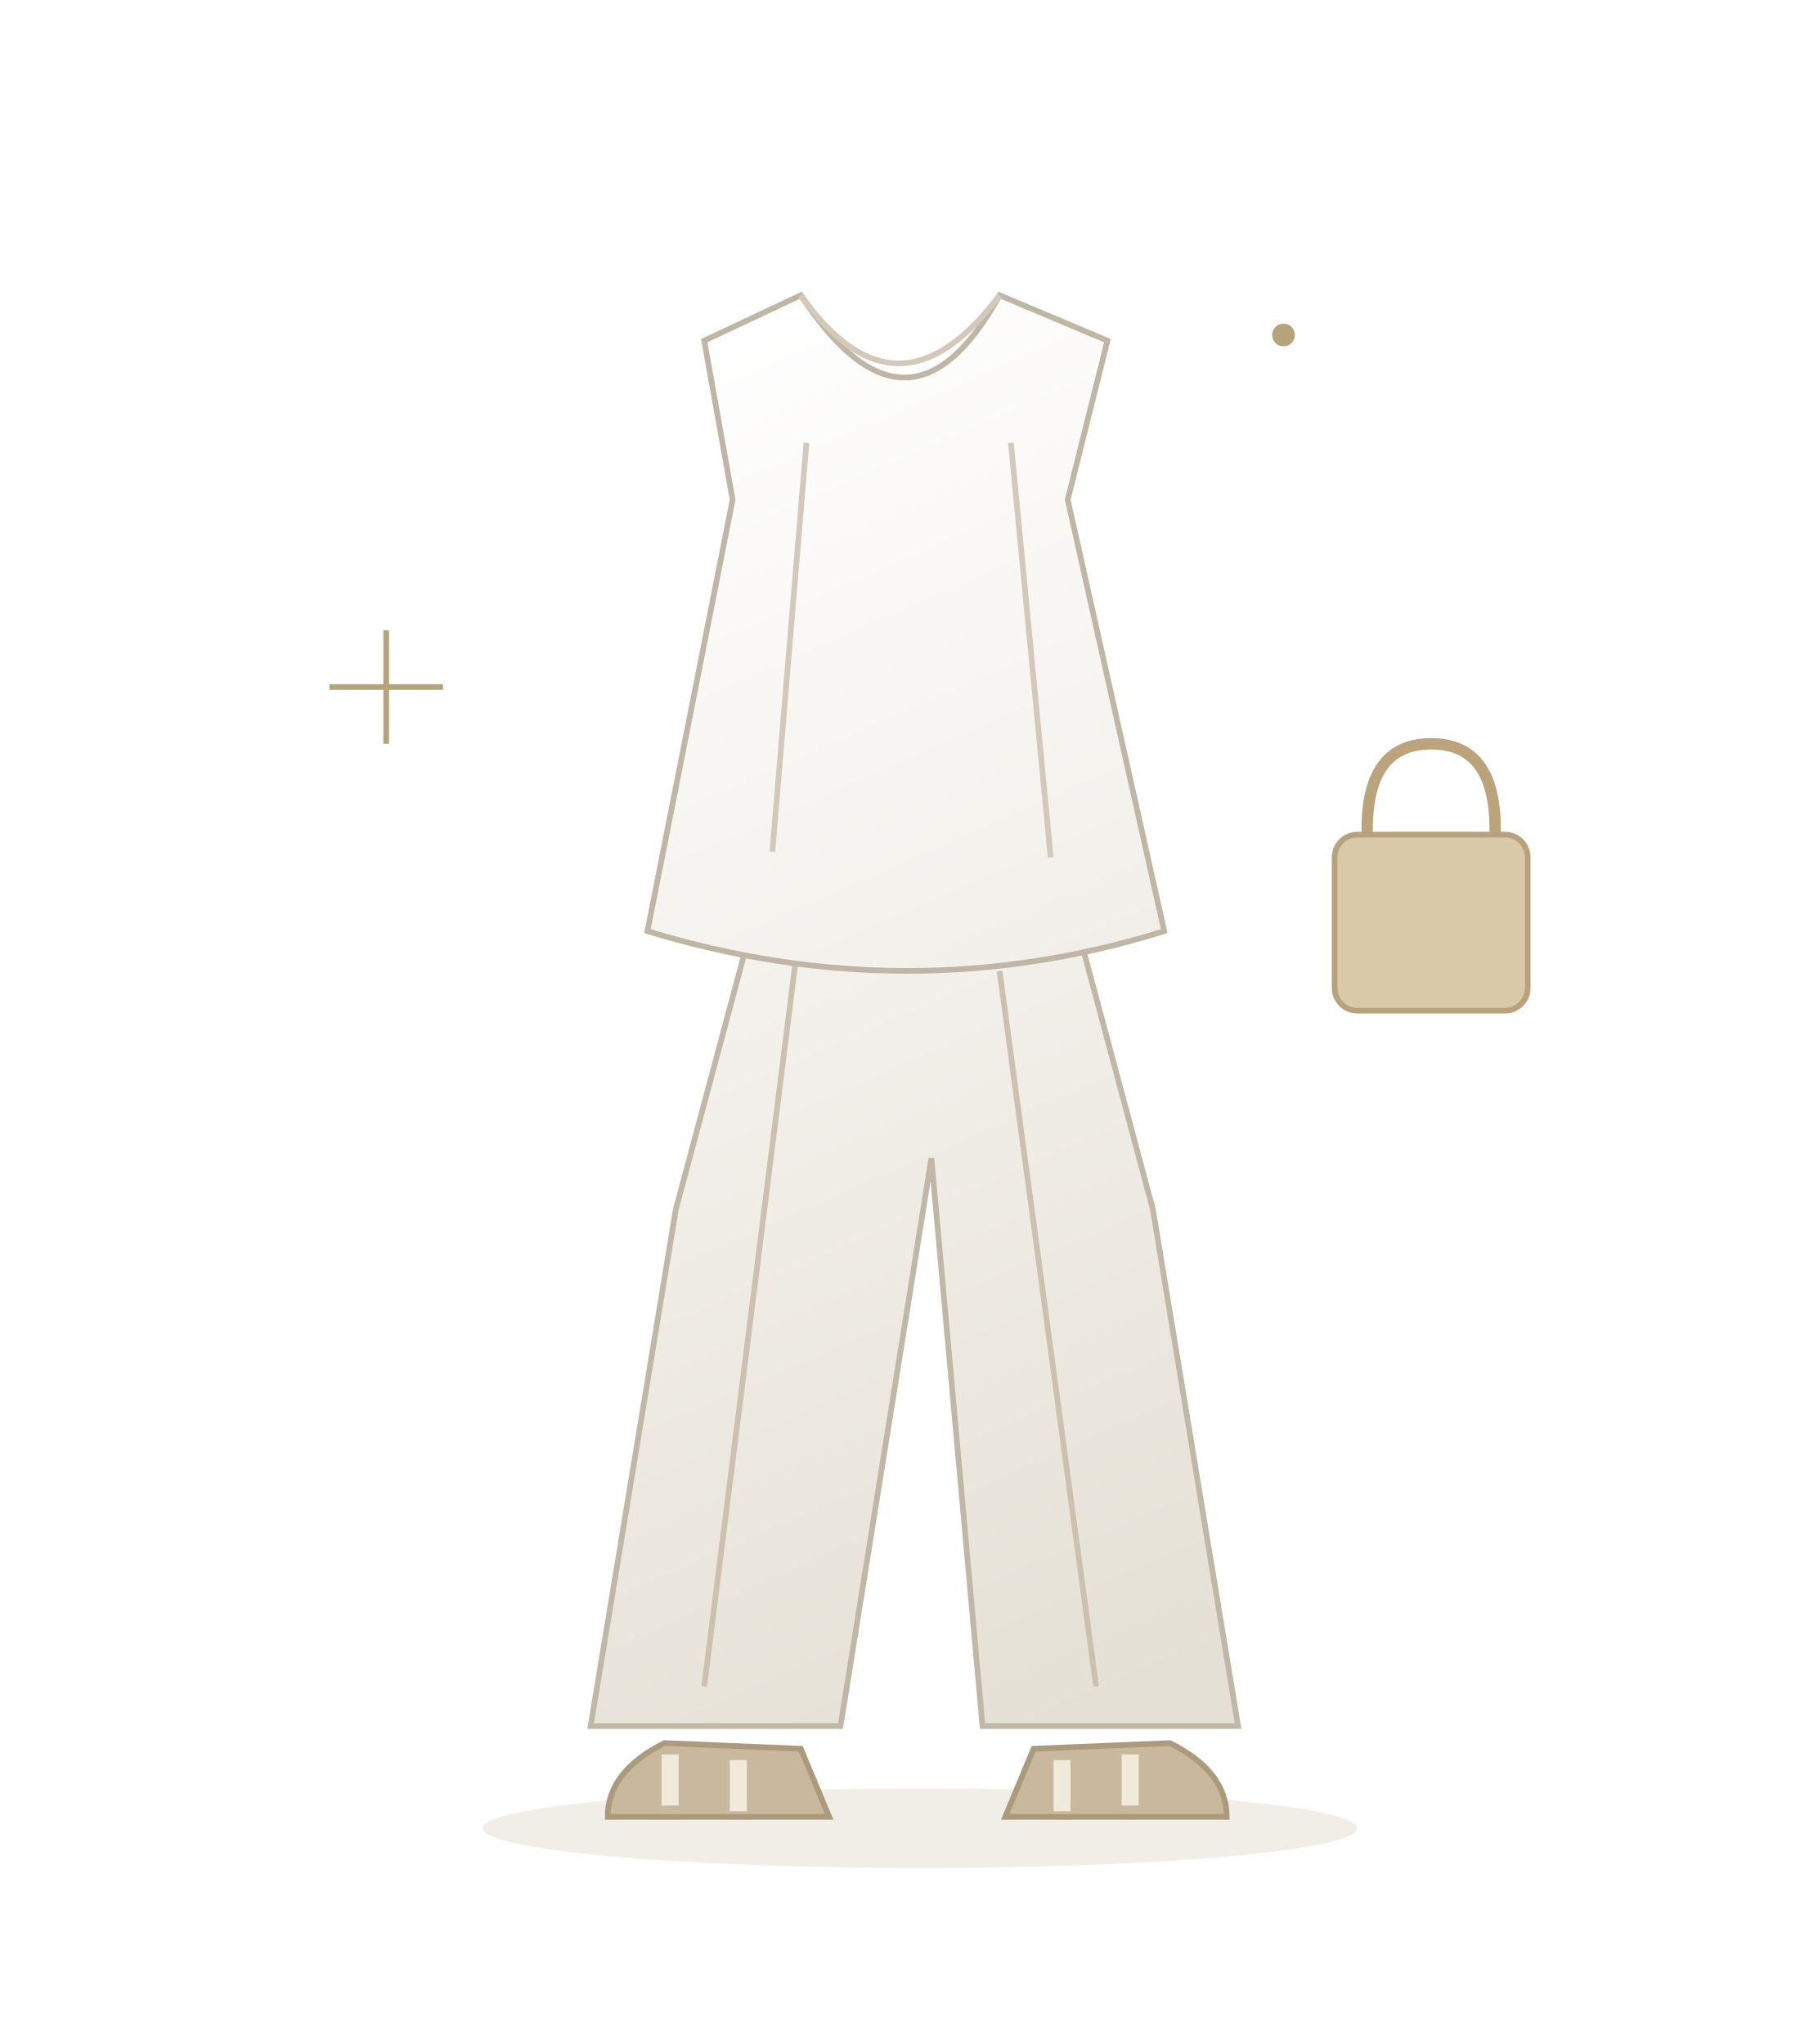
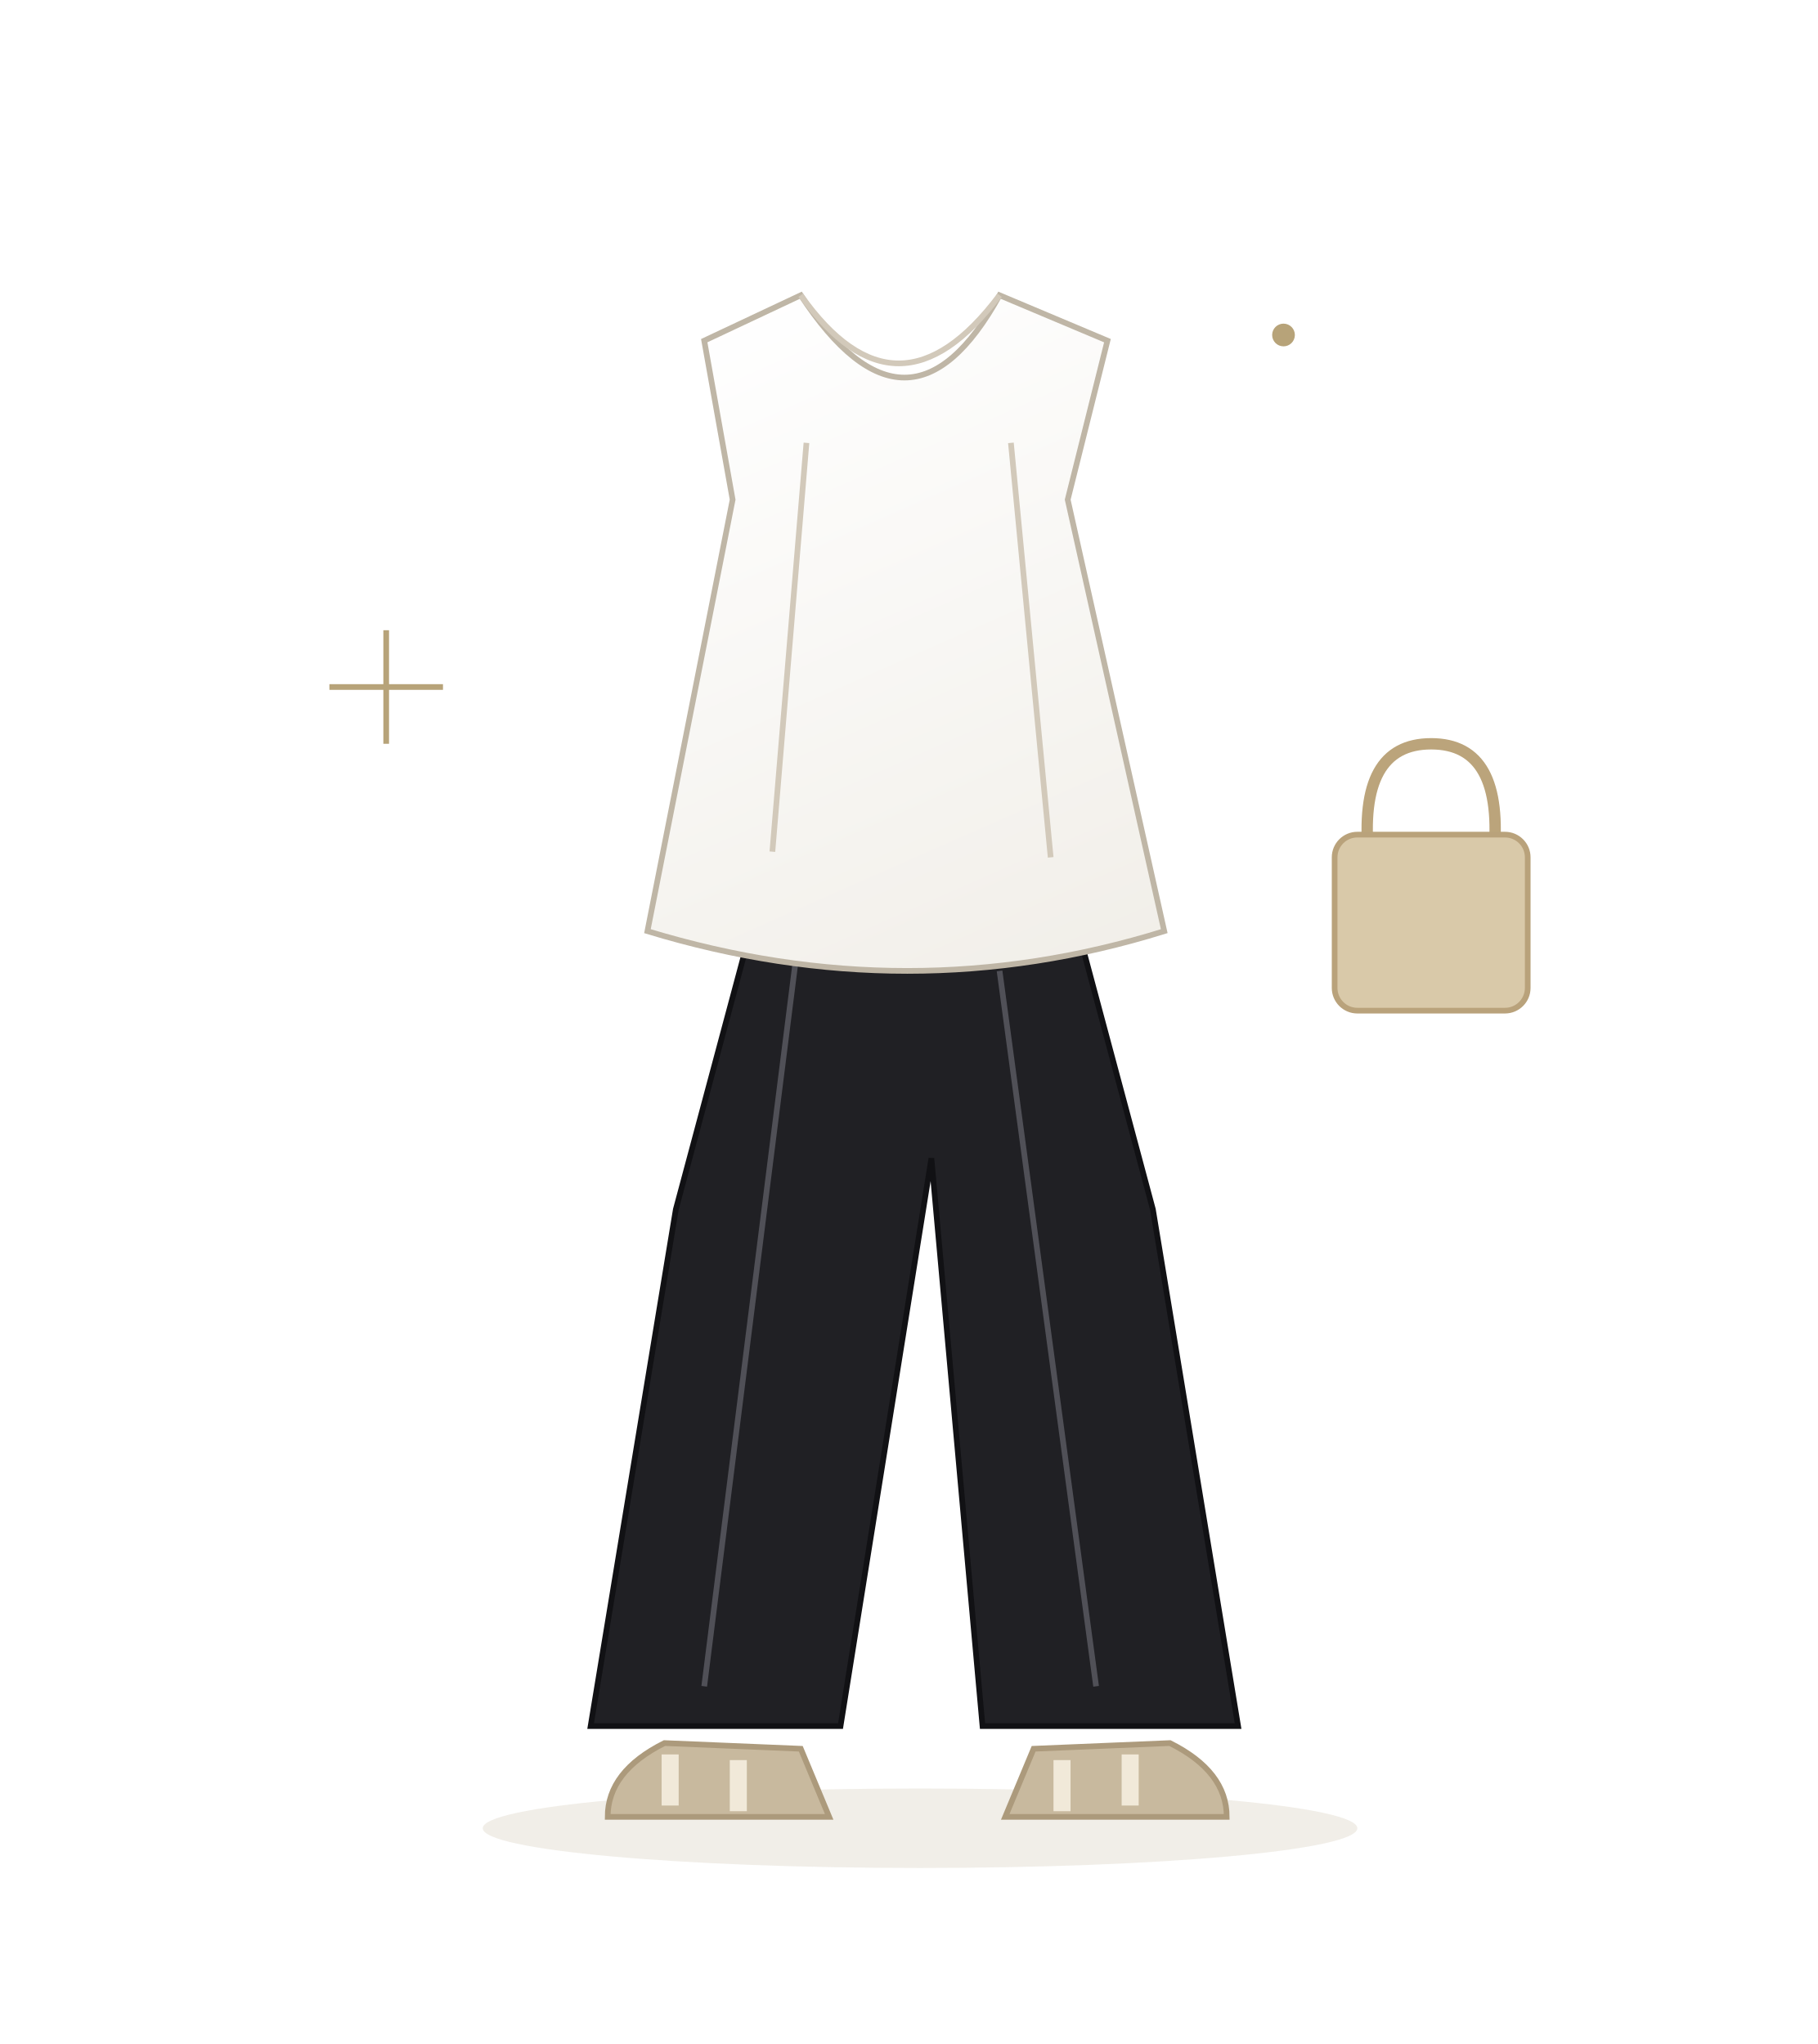
<svg xmlns="http://www.w3.org/2000/svg" viewBox="0 0 320 360" fill="none">
  <defs>
    <linearGradient id="fabric" x1="115" y1="60" x2="217" y2="291" gradientUnits="userSpaceOnUse">
      <stop stop-color="#fff" />
      <stop offset="1" stop-color="#e5e0d5" />
    </linearGradient>
  </defs>
  <ellipse cx="162" cy="322" rx="77" ry="7" fill="#dcd5c6" opacity=".4" />
-   <path d="m134 157-15 56-15 91h44l16-100 9 100h45l-15-91-15-56z" fill="url(#fabric)" stroke="#c1b7a6" />
-   <path d="m140 170-16 127m52-126 17 126M134 158q26 9 54 0" stroke="#ccc1af" />
+   <path d="m134 157-15 56-15 91h44l16-100 9 100h45l-15-91-15-56z" fill="#202024" stroke="#111114" />
+   <path d="m140 170-16 127m52-126 17 126M134 158q26 9 54 0" stroke="#505057" />
  <path d="m141 52-17 8 5 28-15 76q46 14 91 0l-17-76 7-28-19-8q-16 29-35 0z" fill="url(#fabric)" stroke="#bfb6a6" />
  <path d="M141 52q17 24 35 0m-34 26-6 72m42-72 7 73" stroke="#d2c9ba" />
  <path d="m117 307 24 1 5 12h-39q0-8 10-13zm65 1 24-1q10 5 10 13h-39z" fill="#c8b99e" stroke="#ac9a7c" />
  <path d="M118 309v9m12-8v9m57-9v9m12-10v9" stroke="#f1e9d9" stroke-width="3" />
  <path d="M241 151q-2-20 11-20t11 20" stroke="#bba47b" stroke-width="2" />
  <rect x="235" y="147" width="34" height="31" rx="4" fill="#d9c9a9" stroke="#b9a27b" />
  <path d="M68 111v20m-10-10h20" stroke="#b7a379" />
  <circle cx="226" cy="59" r="2" fill="#b7a379" />
</svg>
